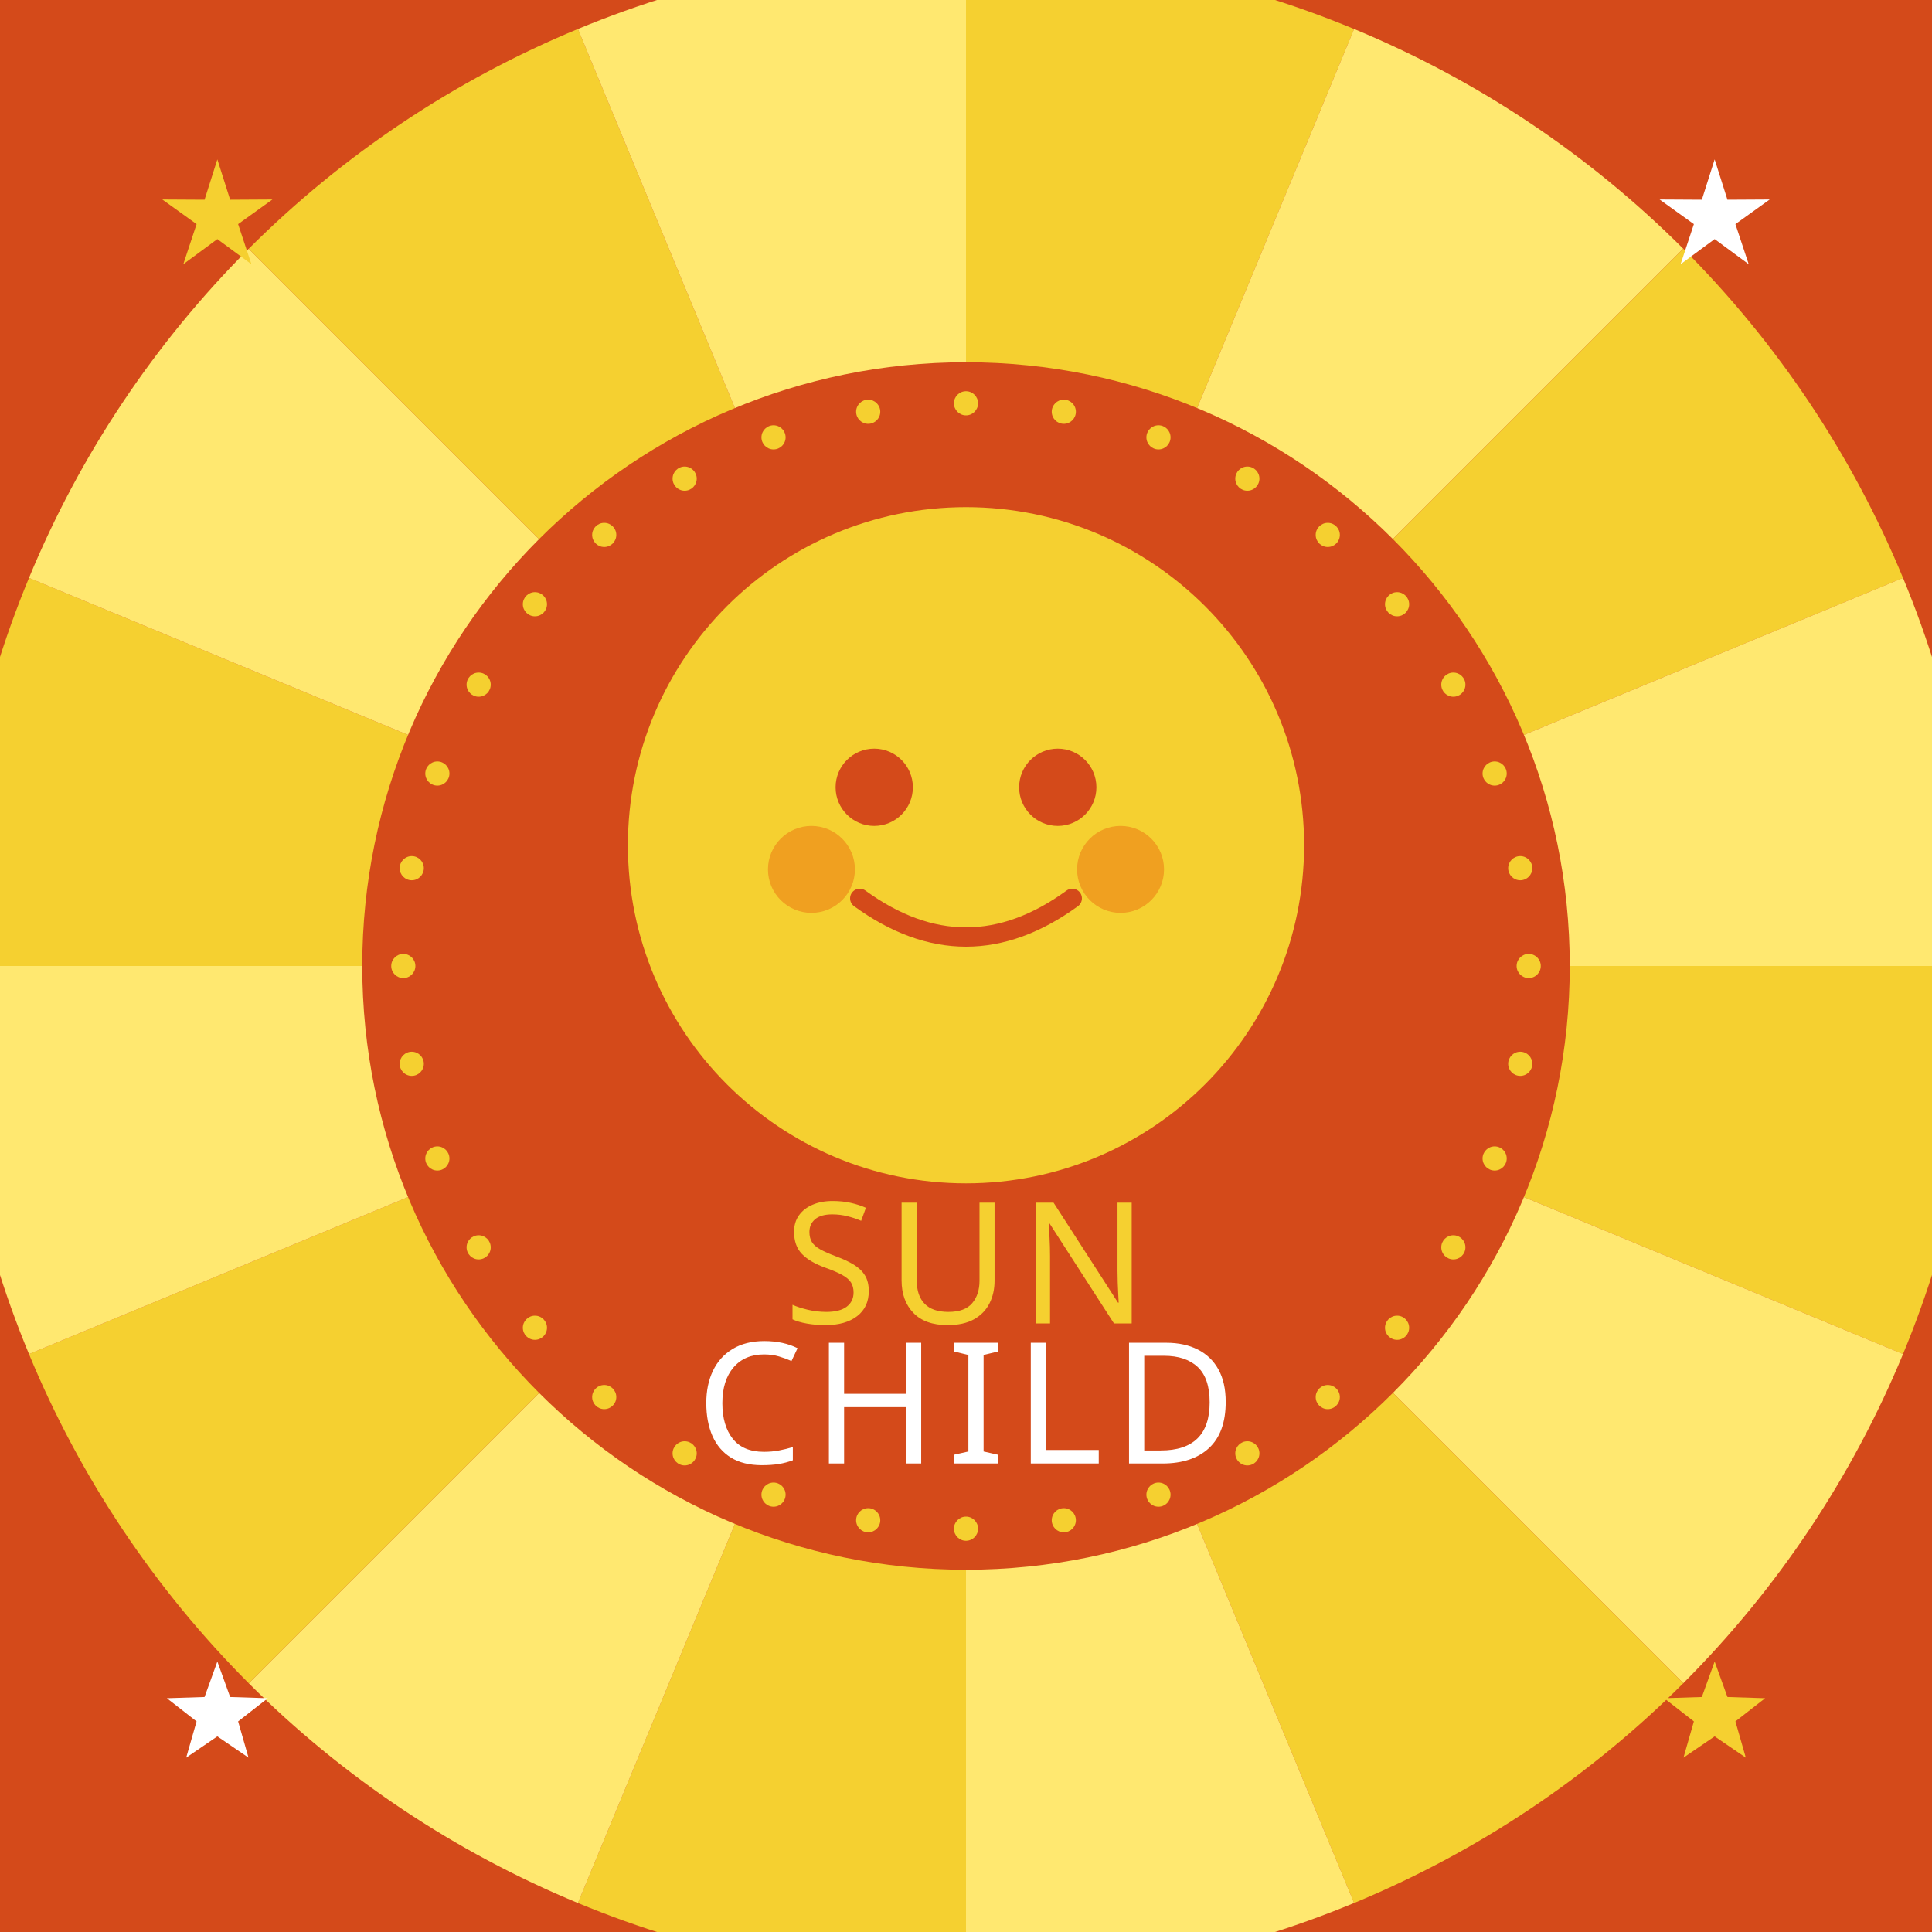
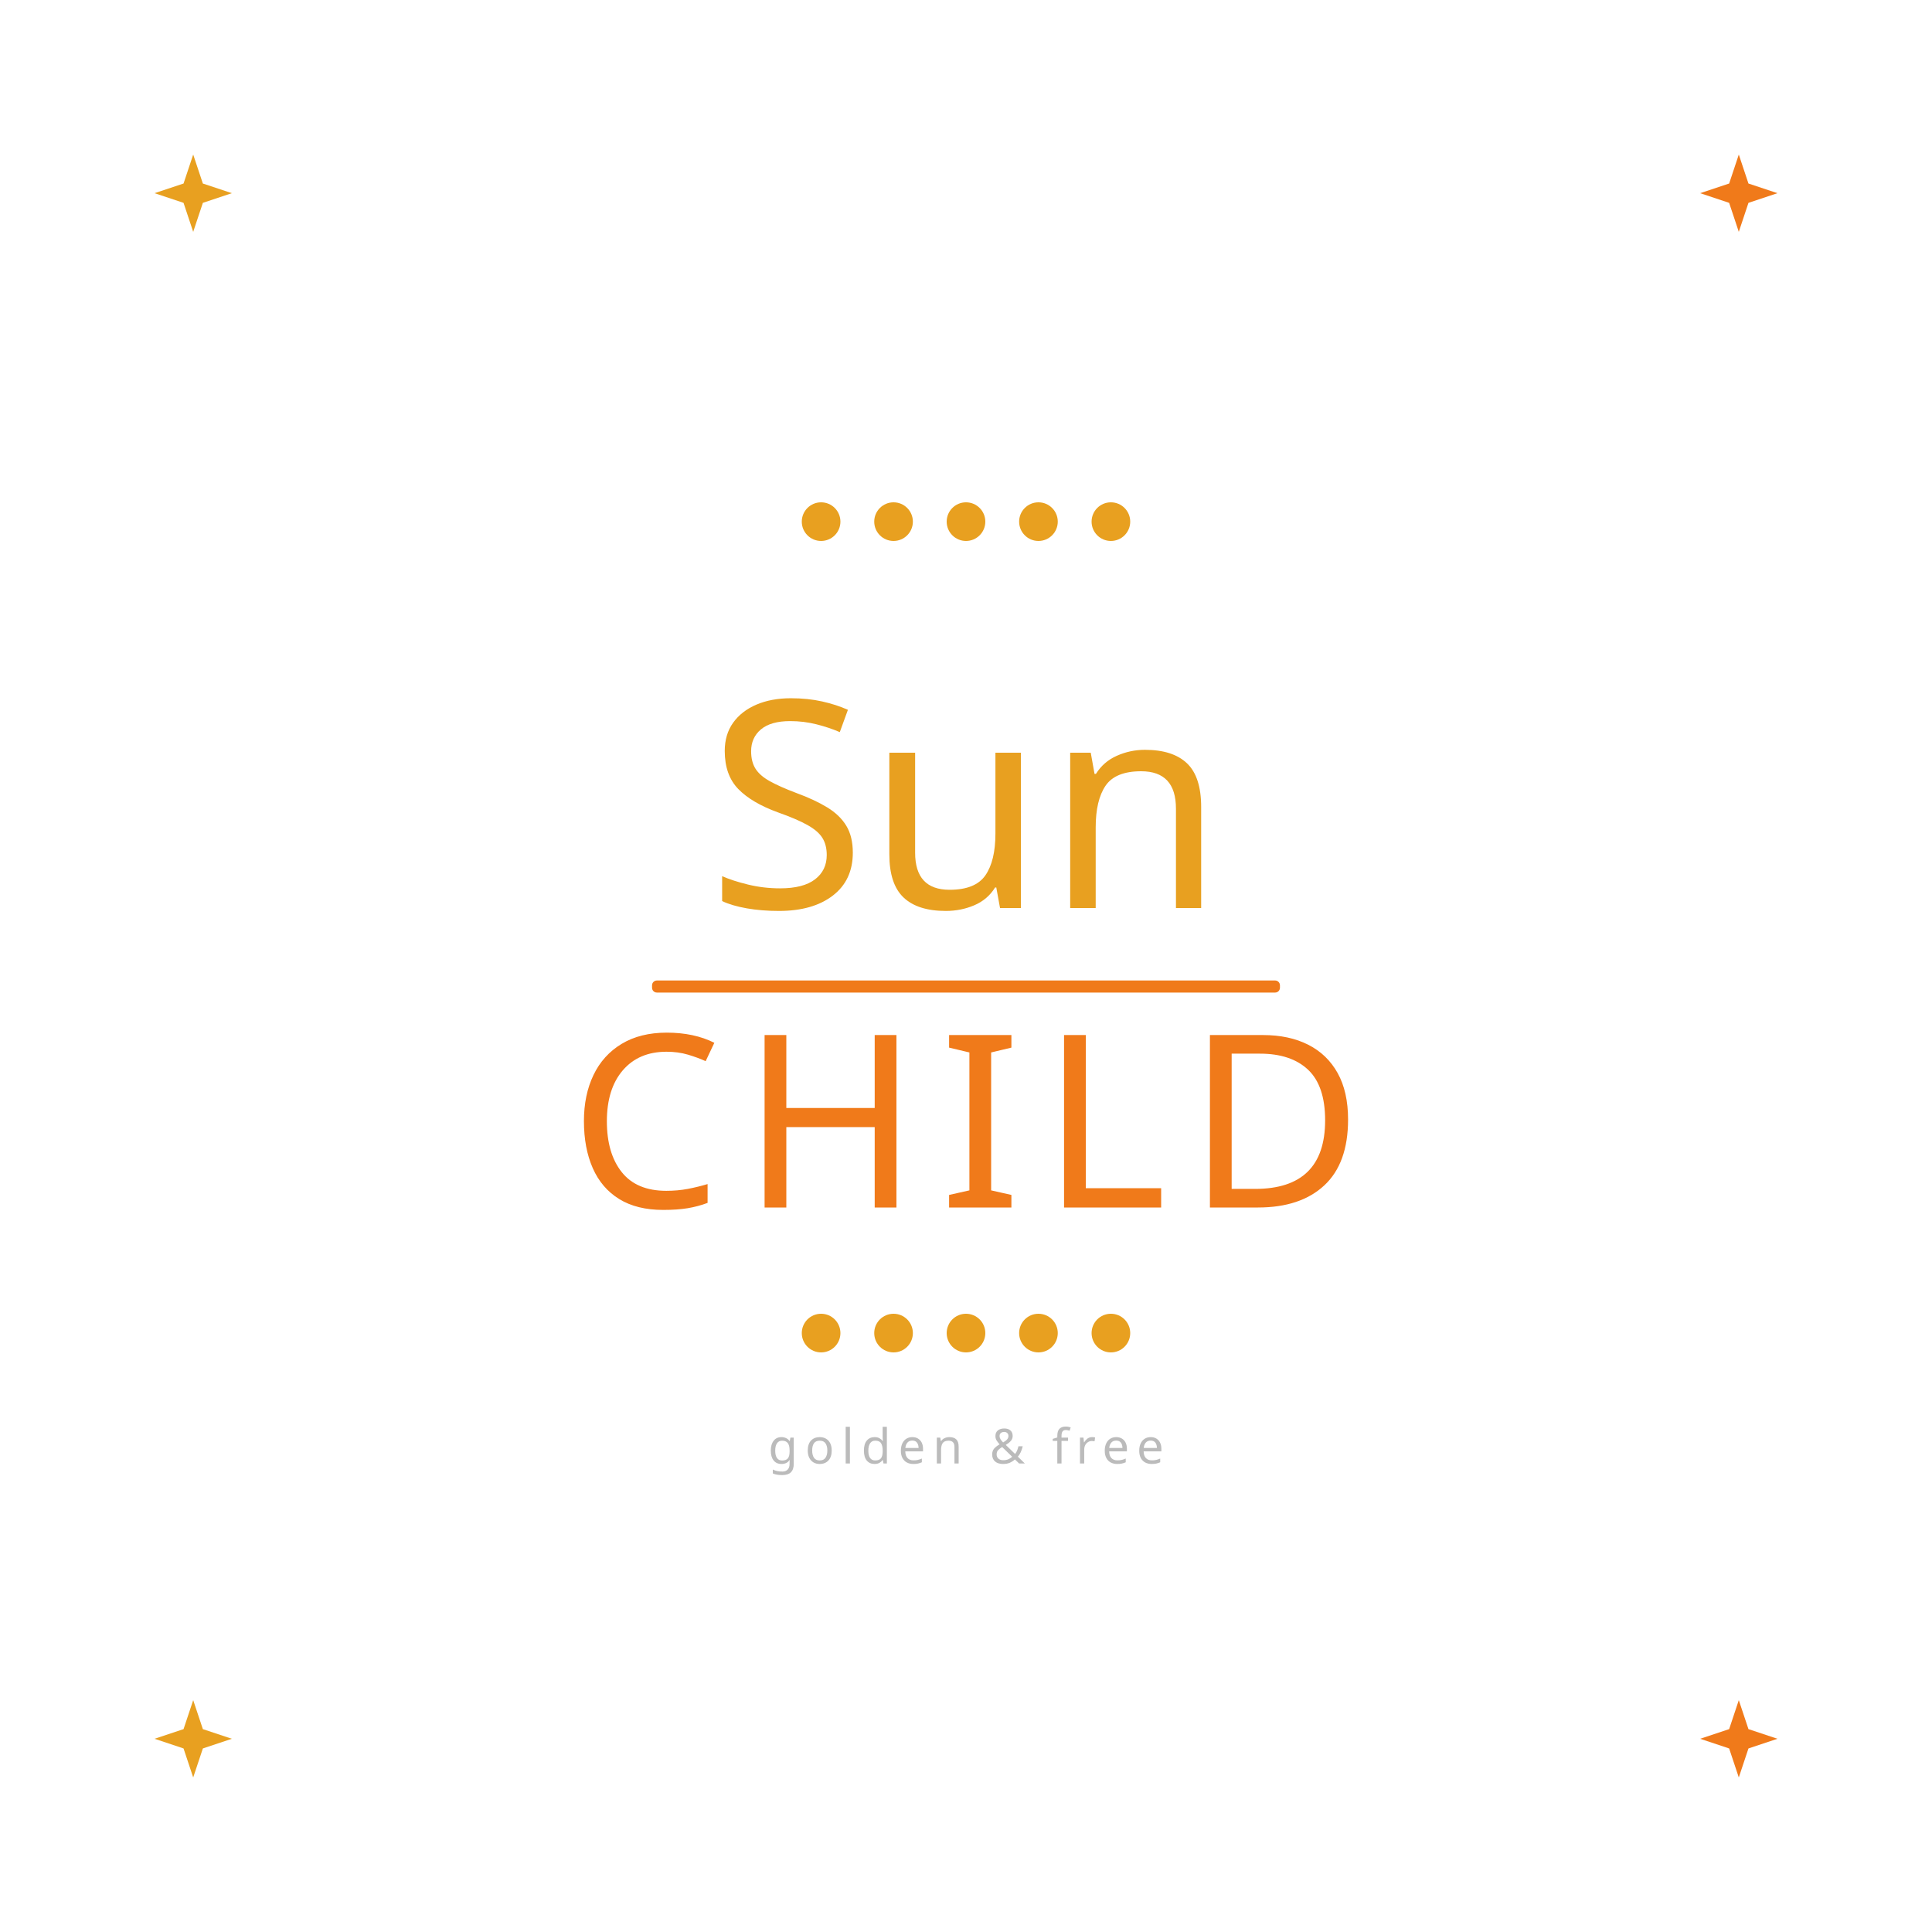
<svg xmlns="http://www.w3.org/2000/svg" viewBox="0 0 800 800" width="800" height="800">
-   <rect width="800" height="800" fill="#D44A1A" />
+   <rect width="800" height="800" fill="#FFFFFF" />
  <defs>
    <style>
      @font-face { font-family: 'BebasNeue'; src: url('/usr/local/share/fonts/BebasNeue-Regular.ttf'); }
      @font-face { font-family: 'GreatVibes'; src: url('/usr/local/share/fonts/GreatVibes-Regular.ttf'); }
      @font-face { font-family: 'Cormorant'; src: url('/usr/local/share/fonts/CormorantGaramond-Bold.ttf'); }
      @font-face { font-family: 'CormorantItalic'; src: url('/usr/local/share/fonts/CormorantGaramond-BoldItalic.ttf'); }
    </style>
  </defs>
-   <path d="M 400,400 L 400.0,-20.0 A 420,420 0 0,1 560.7,12.0 Z" fill="#F5D030" />
-   <path d="M 400,400 L 560.7,12.0 A 420,420 0 0,1 697.0,103.0 Z" fill="#FFE870" />
-   <path d="M 400,400 L 697.0,103.0 A 420,420 0 0,1 788.0,239.3 Z" fill="#F5D030" />
-   <path d="M 400,400 L 788.0,239.3 A 420,420 0 0,1 820.0,400.0 Z" fill="#FFE870" />
-   <path d="M 400,400 L 820.0,400.0 A 420,420 0 0,1 788.0,560.7 Z" fill="#F5D030" />
-   <path d="M 400,400 L 788.0,560.7 A 420,420 0 0,1 697.0,697.0 Z" fill="#FFE870" />
-   <path d="M 400,400 L 697.0,697.0 A 420,420 0 0,1 560.7,788.0 Z" fill="#F5D030" />
-   <path d="M 400,400 L 560.7,788.0 A 420,420 0 0,1 400.0,820.0 Z" fill="#FFE870" />
-   <path d="M 400,400 L 400.0,820.0 A 420,420 0 0,1 239.3,788.0 Z" fill="#F5D030" />
-   <path d="M 400,400 L 239.3,788.0 A 420,420 0 0,1 103.0,697.0 Z" fill="#FFE870" />
-   <path d="M 400,400 L 103.0,697.0 A 420,420 0 0,1 12.0,560.7 Z" fill="#F5D030" />
-   <path d="M 400,400 L 12.0,560.7 A 420,420 0 0,1 -20.0,400.0 Z" fill="#FFE870" />
-   <path d="M 400,400 L -20.0,400.0 A 420,420 0 0,1 12.0,239.3 Z" fill="#F5D030" />
-   <path d="M 400,400 L 12.0,239.3 A 420,420 0 0,1 103.0,103.0 Z" fill="#FFE870" />
-   <path d="M 400,400 L 103.0,103.0 A 420,420 0 0,1 239.3,12.0 Z" fill="#F5D030" />
-   <path d="M 400,400 L 239.3,12.0 A 420,420 0 0,1 400.0,-20.0 Z" fill="#FFE870" />
-   <circle cx="400.0" cy="400.0" r="250.0" fill="#D44A1A" />
-   <circle cx="633.0" cy="400.0" r="5.0" fill="#F5D030" />
-   <circle cx="629.5" cy="440.5" r="5.0" fill="#F5D030" />
-   <circle cx="618.9" cy="479.7" r="5.0" fill="#F5D030" />
-   <circle cx="601.8" cy="516.5" r="5.0" fill="#F5D030" />
-   <circle cx="578.5" cy="549.8" r="5.0" fill="#F5D030" />
-   <circle cx="549.8" cy="578.5" r="5.0" fill="#F5D030" />
-   <circle cx="516.5" cy="601.8" r="5.0" fill="#F5D030" />
-   <circle cx="479.7" cy="618.9" r="5.0" fill="#F5D030" />
-   <circle cx="440.5" cy="629.5" r="5.0" fill="#F5D030" />
-   <circle cx="400.0" cy="633.0" r="5.0" fill="#F5D030" />
-   <circle cx="359.5" cy="629.5" r="5.0" fill="#F5D030" />
-   <circle cx="320.3" cy="618.9" r="5.0" fill="#F5D030" />
-   <circle cx="283.5" cy="601.8" r="5.0" fill="#F5D030" />
-   <circle cx="250.2" cy="578.5" r="5.0" fill="#F5D030" />
-   <circle cx="221.5" cy="549.8" r="5.0" fill="#F5D030" />
-   <circle cx="198.2" cy="516.5" r="5.0" fill="#F5D030" />
-   <circle cx="181.1" cy="479.7" r="5.0" fill="#F5D030" />
-   <circle cx="170.5" cy="440.5" r="5.0" fill="#F5D030" />
-   <circle cx="167.0" cy="400.0" r="5.0" fill="#F5D030" />
-   <circle cx="170.5" cy="359.5" r="5.0" fill="#F5D030" />
-   <circle cx="181.1" cy="320.3" r="5.0" fill="#F5D030" />
-   <circle cx="198.2" cy="283.5" r="5.0" fill="#F5D030" />
-   <circle cx="221.5" cy="250.2" r="5.0" fill="#F5D030" />
-   <circle cx="250.2" cy="221.5" r="5.0" fill="#F5D030" />
-   <circle cx="283.5" cy="198.2" r="5.0" fill="#F5D030" />
-   <circle cx="320.3" cy="181.1" r="5.0" fill="#F5D030" />
-   <circle cx="359.5" cy="170.5" r="5.0" fill="#F5D030" />
-   <circle cx="400.0" cy="167.0" r="5.0" fill="#F5D030" />
-   <circle cx="440.5" cy="170.5" r="5.0" fill="#F5D030" />
-   <circle cx="479.7" cy="181.1" r="5.0" fill="#F5D030" />
-   <circle cx="516.5" cy="198.2" r="5.0" fill="#F5D030" />
-   <circle cx="549.8" cy="221.5" r="5.0" fill="#F5D030" />
-   <circle cx="578.5" cy="250.2" r="5.0" fill="#F5D030" />
-   <circle cx="601.8" cy="283.5" r="5.0" fill="#F5D030" />
-   <circle cx="618.9" cy="320.3" r="5.0" fill="#F5D030" />
-   <circle cx="629.5" cy="359.5" r="5.0" fill="#F5D030" />
-   <circle cx="400.0" cy="400.0" r="222.0" fill="#D44A1A" />
-   <circle cx="400.0" cy="350.0" r="140.0" fill="#F5D030" />
-   <circle cx="362.0" cy="326.0" r="16.0" fill="#D44A1A" />
-   <circle cx="438.0" cy="326.0" r="16.0" fill="#D44A1A" />
-   <path d="M 356,372 Q 400,404 444,372" stroke="#D44A1A" stroke-width="8" fill="none" stroke-linecap="round" />
-   <circle cx="336.0" cy="360.0" r="18.0" fill="#F0A020" />
-   <circle cx="464.0" cy="360.0" r="18.0" fill="#F0A020" />
-   <text x="400" y="548" text-anchor="middle" font-family="BebasNeue, sans-serif" font-size="70" fill="#F5D030" letter-spacing="4">SUN</text>
-   <text x="400" y="606" text-anchor="middle" font-family="BebasNeue, sans-serif" font-size="70" fill="#FFFFFF" letter-spacing="4">CHILD</text>
-   <polygon points="90.0,66.0 95.3,82.7 112.8,82.6 98.6,92.8 104.1,109.4 90.0,99.0 75.9,109.4 81.4,92.8 67.2,82.6 84.7,82.7" fill="#F5D030" />
-   <polygon points="710.0,66.0 715.3,82.7 732.8,82.6 718.6,92.8 724.1,109.4 710.0,99.0 695.9,109.4 701.4,92.8 687.2,82.6 704.7,82.7" fill="#FFFFFF" />
-   <polygon points="90.0,688.0 95.3,702.7 110.9,703.2 98.6,712.8 102.9,727.8 90.0,719.0 77.1,727.8 81.4,712.8 69.1,703.2 84.7,702.7" fill="#FFFFFF" />
-   <polygon points="710.0,688.0 715.3,702.7 730.9,703.2 718.6,712.8 722.9,727.8 710.0,719.0 697.1,727.8 701.4,712.8 689.1,703.2 704.7,702.7" fill="#F5D030" />
+   <polygon points="80.0,64.0 84.0,76.0 96.0,80.0 84.0,84.0 80.0,96.0 76.0,84.0 64.0,80.0 76.0,76.0" fill="#E8A020" />
+   <polygon points="720.0,64.0 724.0,76.0 736.0,80.0 724.0,84.0 720.0,96.0 716.0,84.0 704.0,80.0 716.0,76.0" fill="#F07A1A" />
+   <polygon points="80.0,704.0 84.0,716.0 96.0,720.0 84.0,724.0 80.0,736.0 76.0,724.0 64.0,720.0 76.0,716.0" fill="#E8A020" />
+   <polygon points="720.0,704.0 724.0,716.0 736.0,720.0 724.0,724.0 720.0,736.0 716.0,724.0 704.0,720.0 716.0,716.0" fill="#F07A1A" />
+   <circle cx="340.0" cy="216.0" r="8" fill="#E8A020" />
+   <circle cx="370.0" cy="216.0" r="8" fill="#E8A020" />
+   <circle cx="400.0" cy="216.0" r="8" fill="#E8A020" />
+   <circle cx="430.0" cy="216.0" r="8" fill="#E8A020" />
+   <circle cx="460.0" cy="216.0" r="8" fill="#E8A020" />
+   <text x="400" y="376" text-anchor="middle" font-family="GreatVibes, sans-serif" font-size="120" fill="#E8A020">Sun</text>
+   <rect x="270" y="406" width="260" height="5" fill="#F07A1A" rx="2" />
+   <text x="400" y="500" text-anchor="middle" font-family="BebasNeue, sans-serif" font-size="100" fill="#F07A1A" letter-spacing="8">CHILD</text>
+   <circle cx="340.0" cy="552.0" r="8" fill="#E8A020" />
+   <circle cx="370.0" cy="552.0" r="8" fill="#E8A020" />
+   <circle cx="400.0" cy="552.0" r="8" fill="#E8A020" />
+   <circle cx="430.0" cy="552.0" r="8" fill="#E8A020" />
+   <circle cx="460.0" cy="552.0" r="8" fill="#E8A020" />
+   <text x="400" y="606" text-anchor="middle" font-family="CormorantItalic, sans-serif" font-size="20" fill="#BBBBBB" letter-spacing="3">golden &amp; free</text>
</svg>
